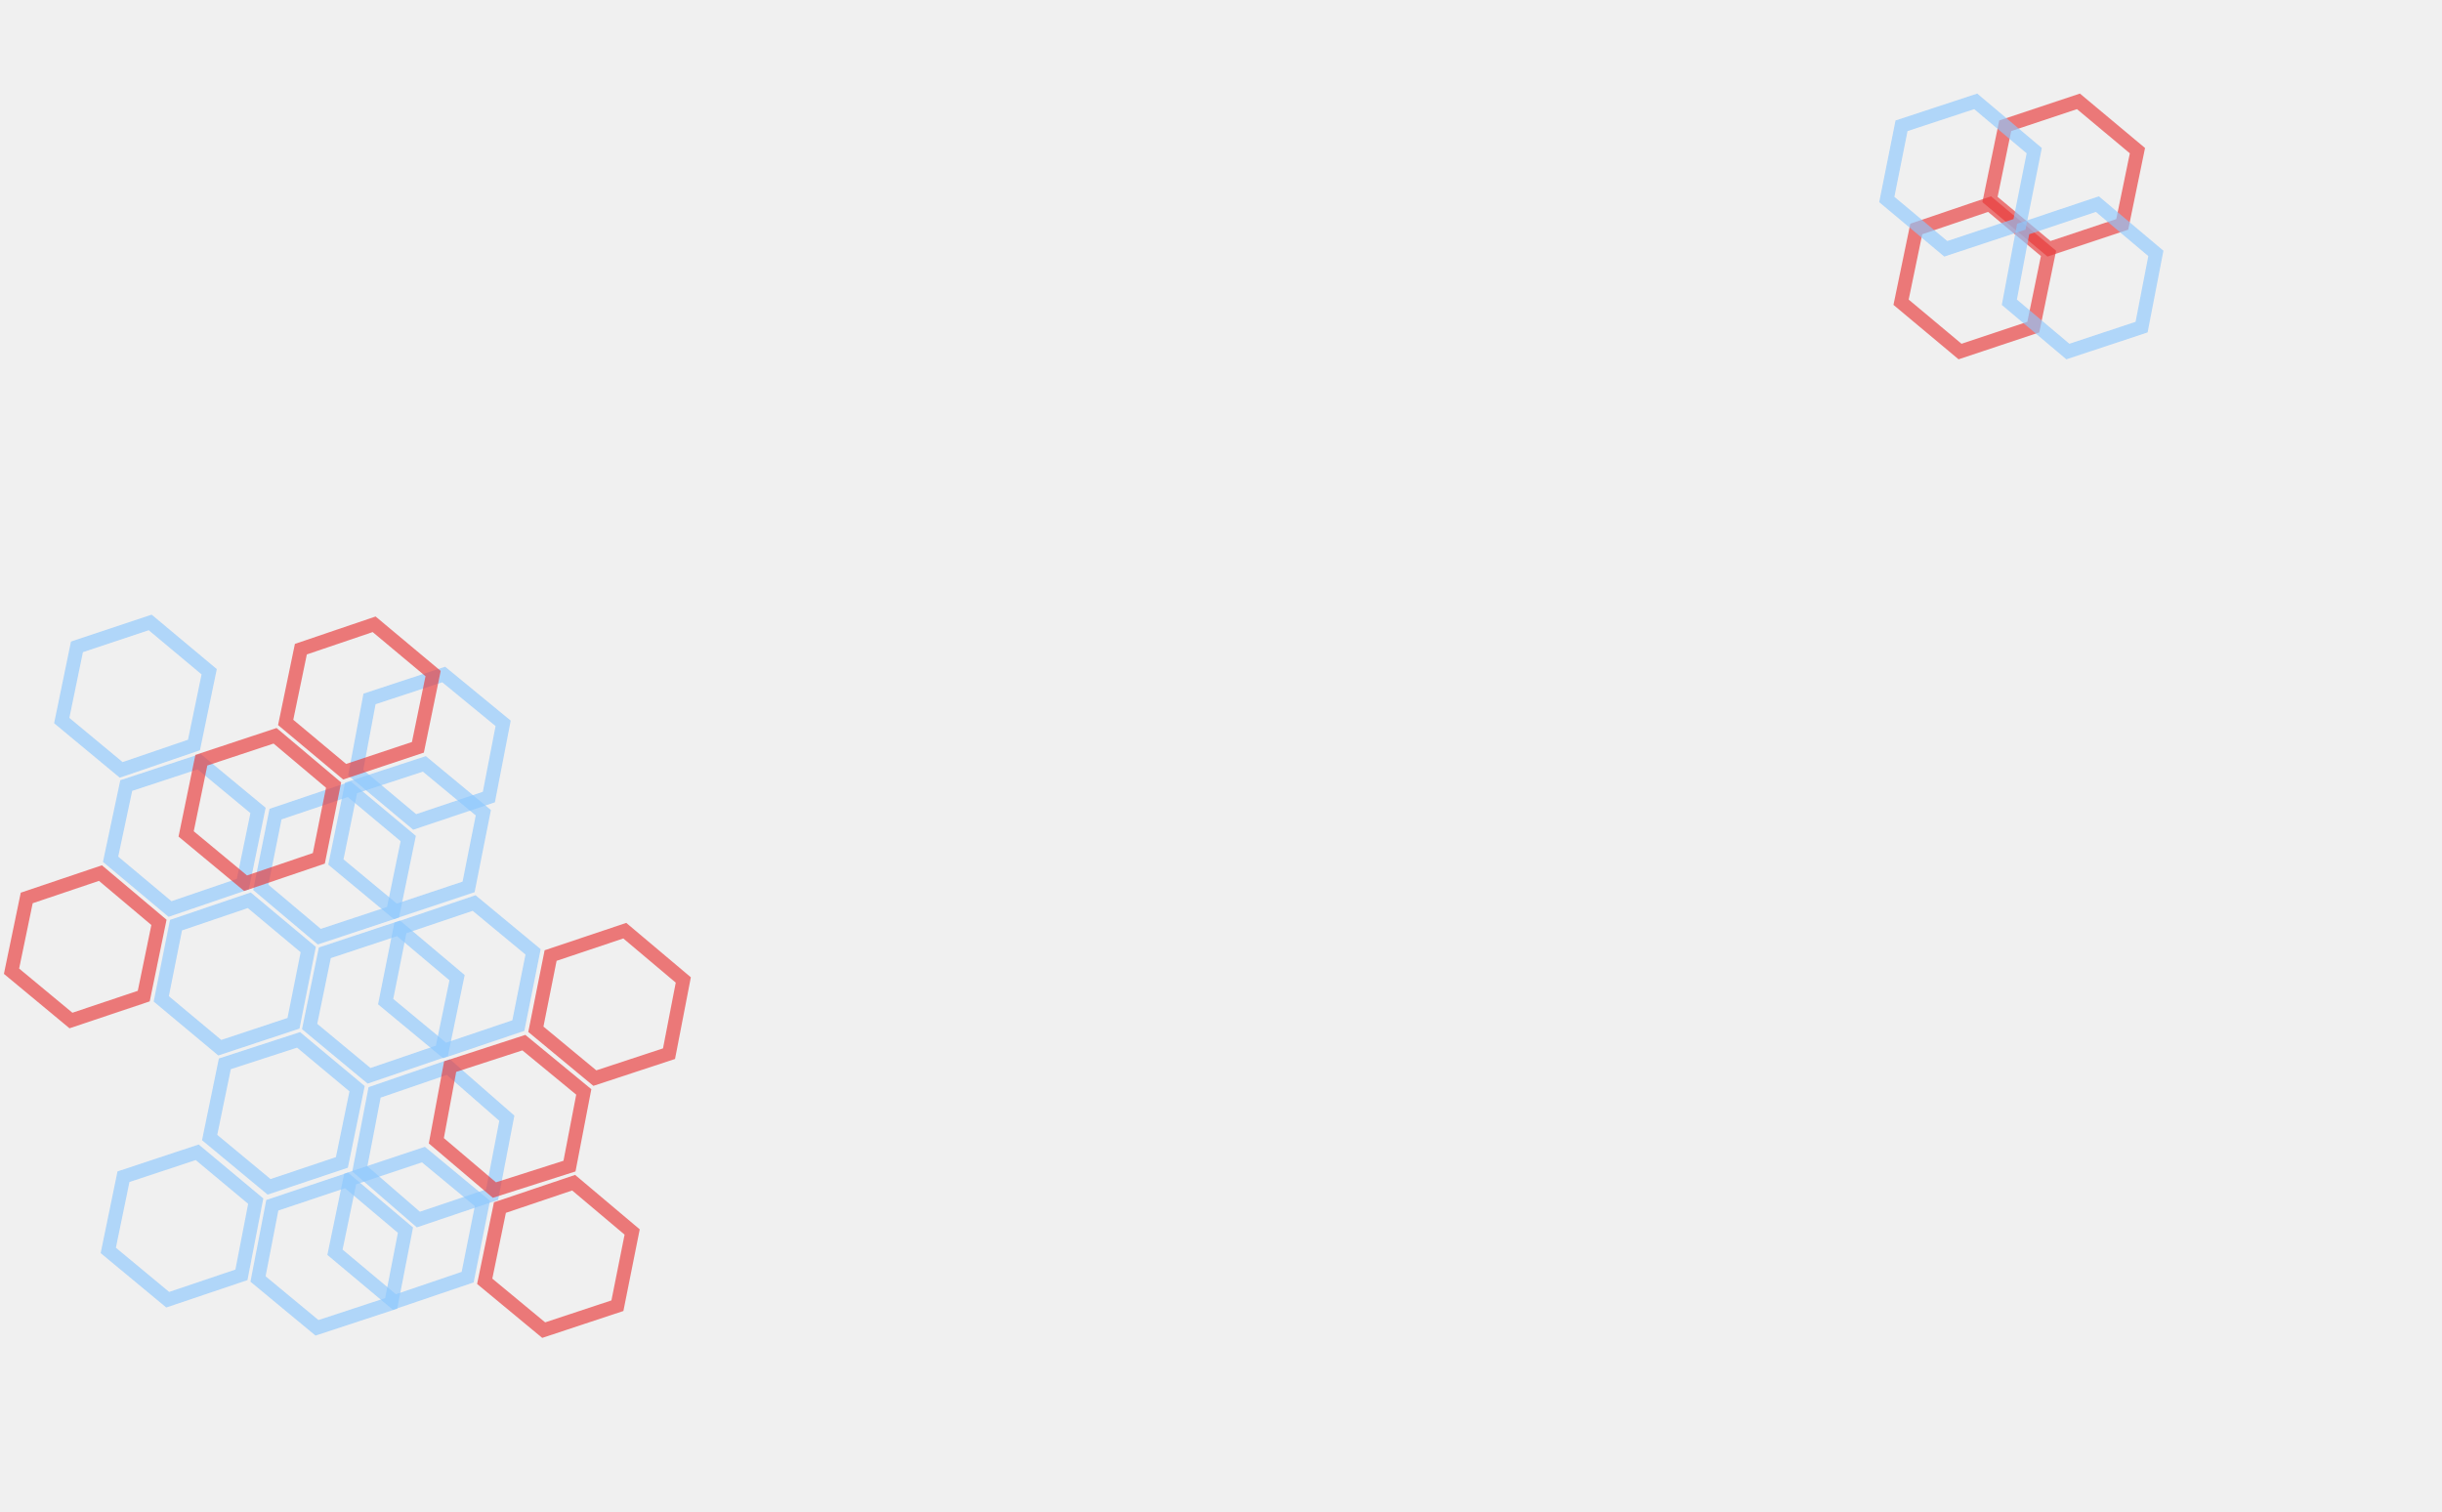
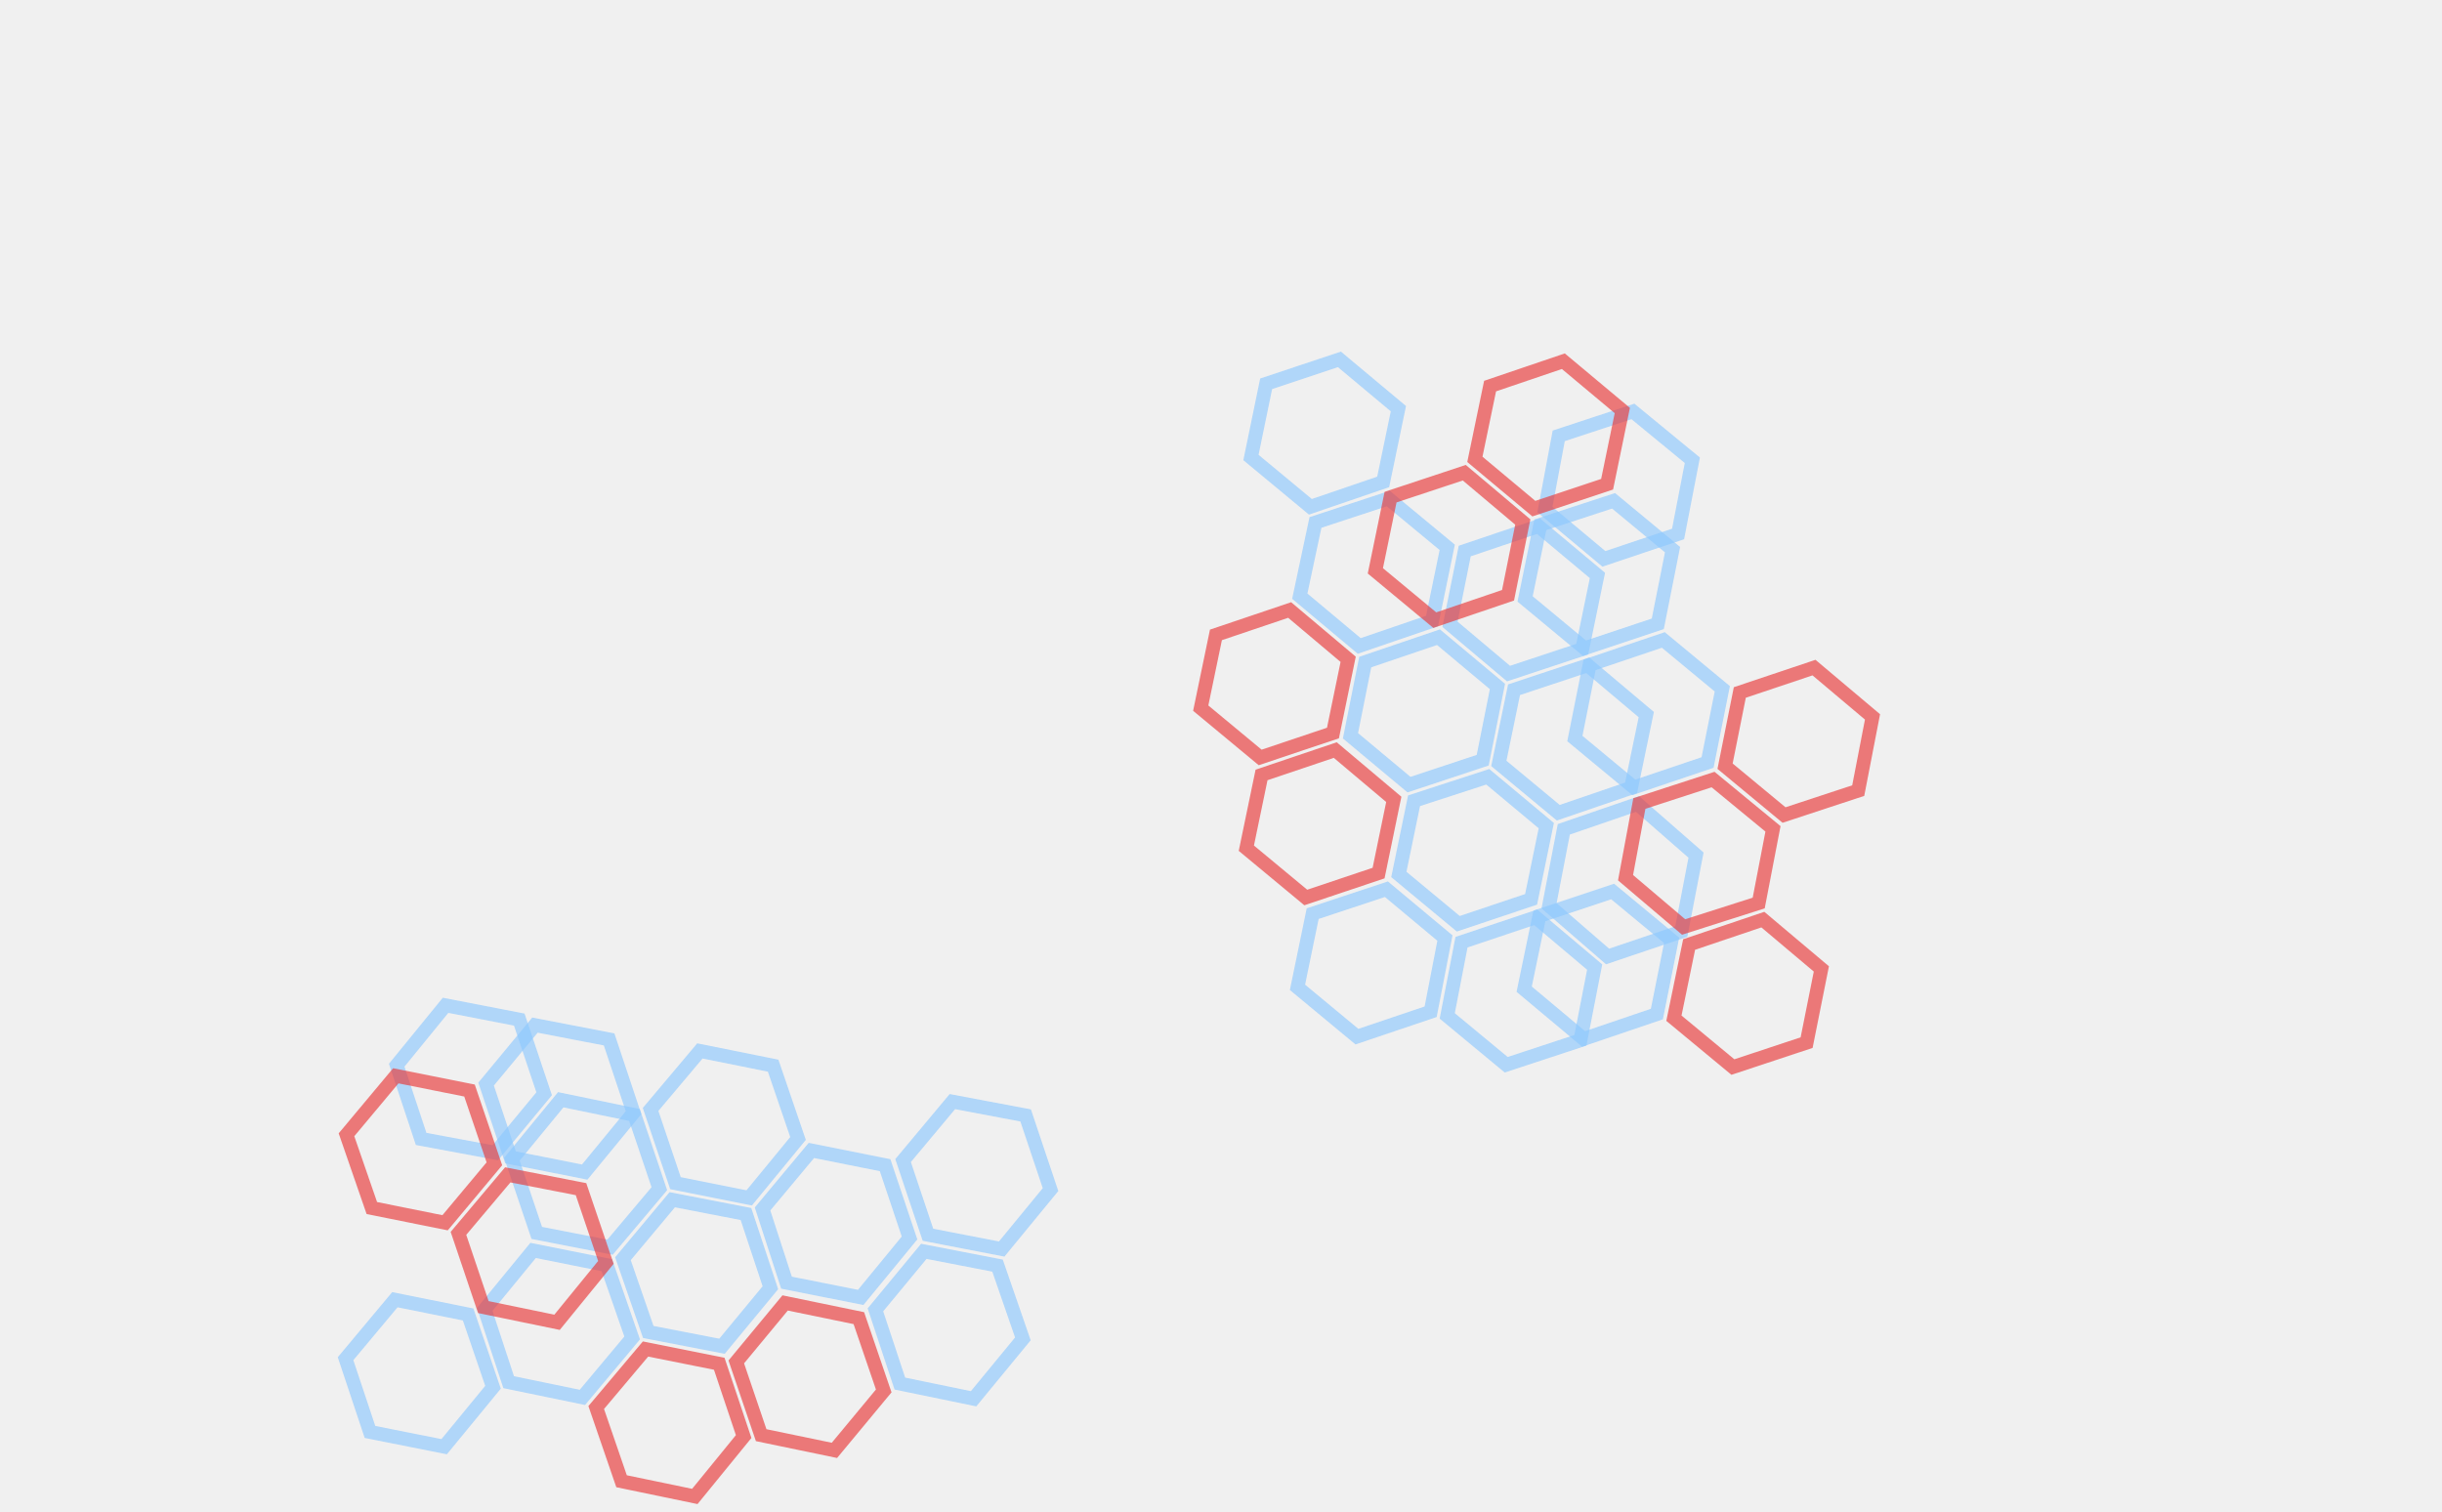
<svg xmlns="http://www.w3.org/2000/svg" version="1.1" id="Layer_1" x="0px" y="0px" viewBox="0 0 530 328" style="enable-background:new 0 0 530 328;" xml:space="preserve">
  <style type="text/css">
	.st0{opacity:0.65;fill:none;stroke:#8DC7FD;stroke-width:3;stroke-miterlimit:10;enable-background:new    ;}
	.st1{opacity:0.65;fill:#FFFFFF;stroke:#000000;stroke-width:3;stroke-miterlimit:10;enable-background:new    ;}
	.st2{opacity:0.65;fill:none;stroke:#E83838;stroke-width:3;stroke-miterlimit:10;enable-background:new    ;}
</style>
-   <polygon class="st0" points="42.1,161.7 26.3,167.1 13.4,156.4 16.7,140.4 32.6,135.1 45.4,145.8 " />
-   <path class="st1" d="M31.3,183.2" />
-   <polygon class="st2" points="31.2,216.2 15.4,221.5 2.5,210.8 5.8,194.9 21.8,189.5 34.5,200.2 " />
-   <polygon class="st0" points="63.7,222.1 47.7,227.4 35,216.8 38.2,200.8 54.1,195.4 66.9,206.1 " />
-   <polygon class="st0" points="52.7,191.9 36.9,197.3 24,186.5 27.4,170.5 43.2,165.3 56,175.9 " />
-   <polygon class="st0" points="85.3,198 69.3,203.3 56.6,192.6 59.8,176.7 75.8,171.3 88.6,182 " />
-   <polygon class="st0" points="106.1,173 90,178.4 77.2,167.7 80.2,151.7 96.3,146.4 109.2,157 " />
-   <polygon class="st2" points="69.2,186.3 53.3,191.7 40.4,181 43.7,165 59.7,159.7 72.4,170.4 " />
-   <polygon class="st0" points="101.7,192.5 85.8,197.8 72.9,187.1 76.2,171 92.1,165.8 104.9,176.4 " />
-   <polygon class="st2" points="90.7,162.2 74.8,167.5 62,156.8 65.3,140.9 81.2,135.5 94,146.2 " />
-   <polygon class="st0" points="52.4,276.7 36.4,282.1 23.5,271.4 26.8,255.4 42.8,250.1 55.5,260.7 " />
-   <polygon class="st0" points="84.9,282.9 68.8,288.2 56,277.6 59.1,261.6 75.2,256.2 88,267 " />
-   <polygon class="st0" points="95.9,228.1 80.1,233.5 67.2,222.8 70.5,206.8 86.5,201.5 99.2,212.2 " />
-   <polygon class="st0" points="74.2,252.3 58.4,257.6 45.5,246.9 48.8,230.9 64.8,225.7 77.5,236.3 " />
-   <polygon class="st0" points="106.8,259.3 90.8,264.7 78.1,253.7 81.3,237.1 97.3,231.6 110,242.7 " />
-   <polygon class="st0" points="112.5,222.6 96.5,228 83.7,217.4 86.9,201.4 102.9,196 115.7,206.6 " />
-   <polygon class="st0" points="101.5,277.2 85.6,282.6 72.7,271.8 76,255.9 91.9,250.6 104.7,261.2 " />
-   <polygon class="st2" points="134,283.4 118,288.7 105.2,278.1 108.5,262.1 124.5,256.7 137.2,267.4 " />
-   <polygon class="st2" points="145.2,228.7 129.1,234 116.3,223.4 119.5,207.4 135.6,202 148.3,212.7 " />
-   <polygon class="st2" points="123.6,253.1 107.3,258.3 94.7,247.6 97.7,231.5 113.7,226.3 126.7,237 " />
-   <polygon class="st2" points="460.6,48.7 444.7,54 431.9,43.3 435.2,27.3 451.1,22 463.9,32.7 " />
-   <polygon class="st2" points="441.3,71 425.4,76.3 412.6,65.6 415.9,49.7 431.8,44.3 444.6,55 " />
-   <polygon class="st0" points="438.3,48.7 422.3,54 409.5,43.3 412.7,27.3 428.8,22 441.5,32.7 " />
-   <polygon class="st0" points="464.8,71 448.8,76.3 436.1,65.6 439.1,49.7 455.2,44.3 467.9,55 " />
+   <polygon class="st0" points="300.2,104.6 284.4,110 271.5,99.3 274.8,83.3 290.7,78 303.5,88.7 " />
+   <path class="st1" d="M289.4,126.1" />
+   <polygon class="st2" points="289.3,159.1 273.5,164.4 260.6,153.7 263.9,137.8 279.9,132.4 292.6,143.1 " />
+   <polygon class="st0" points="321.8,165 305.8,170.3 293.1,159.7 296.3,143.7 312.2,138.3 325,149 " />
+   <polygon class="st0" points="310.8,134.8 295,140.2 282.1,129.4 285.5,113.4 301.3,108.2 314.1,118.8 " />
+   <polygon class="st0" points="343.4,140.9 327.4,146.2 314.7,135.5 317.9,119.6 333.9,114.2 346.7,124.9 " />
+   <polygon class="st0" points="364.2,115.9 348.1,121.3 335.3,110.6 338.3,94.6 354.4,89.3 367.3,99.9 " />
+   <polygon class="st2" points="327.3,129.2 311.4,134.6 298.5,123.9 301.8,107.9 317.8,102.6 330.5,113.3 " />
+   <polygon class="st0" points="359.8,135.4 343.9,140.7 331,130 334.3,113.9 350.2,108.7 363,119.3 " />
+   <polygon class="st2" points="348.8,105.1 332.9,110.4 320.1,99.7 323.4,83.8 339.3,78.4 352.1,89.1 " />
+   <polygon class="st0" points="310.5,219.6 294.5,225 281.6,214.3 284.9,198.3 300.9,193 313.6,203.6 " />
+   <polygon class="st0" points="343,225.8 326.9,231.1 314.1,220.5 317.2,204.5 333.3,199.1 346.1,209.9 " />
+   <polygon class="st0" points="354,171 338.2,176.4 325.3,165.7 328.6,149.7 344.6,144.4 357.3,155.1 " />
+   <polygon class="st0" points="332.3,195.2 316.5,200.5 303.6,189.8 306.9,173.8 322.9,168.6 335.6,179.2 " />
+   <polygon class="st0" points="364.9,202.2 348.9,207.6 336.2,196.6 339.4,180 355.4,174.5 368.1,185.6 " />
+   <polygon class="st0" points="370.6,165.5 354.6,170.9 341.8,160.3 345,144.3 361,138.9 373.8,149.5 " />
+   <polygon class="st0" points="359.6,220.1 343.7,225.5 330.8,214.7 334.1,198.8 350,193.5 362.8,204.1 " />
+   <polygon class="st2" points="392.1,226.3 376.1,231.6 363.3,221 366.6,205 382.6,199.6 395.3,210.3 " />
+   <polygon class="st2" points="403.3,171.6 387.2,176.9 374.4,166.3 377.6,150.3 393.7,144.9 406.4,155.6 " />
+   <polygon class="st2" points="381.7,196 365.4,201.2 352.8,190.5 355.8,174.4 371.8,169.2 384.8,179.9 " />
+   <polygon class="st2" points="299.2,189.5 283.4,194.8 270.5,184.1 273.8,168.2 289.8,162.8 302.5,173.5 " />
+   <polygon class="st0" points="101.6,285.3 107,301.1 96.4,314 80.3,310.8 75,294.9 85.7,282.1 " />
+   <path class="st1" d="M123.1,296" />
+   <polygon class="st2" points="156.1,296 161.4,311.8 150.8,324.8 134.9,321.5 129.4,305.5 140.1,292.8 " />
+   <polygon class="st0" points="161.9,263.5 167.2,279.5 156.7,292.2 140.7,289.1 135.2,273.2 145.9,260.4 " />
+   <polygon class="st0" points="131.7,274.6 137.2,290.4 126.4,303.3 110.4,300 105.2,284.2 115.7,271.4 " />
+   <polygon class="st0" points="137.7,242 143.1,258 132.4,270.7 116.5,267.6 111.1,251.6 121.7,238.7 " />
+   <polygon class="st0" points="112.7,221.3 118.1,237.4 107.5,250.2 91.4,247.2 86.1,231.2 96.7,218.2 " />
+   <polygon class="st2" points="126.1,258.1 131.5,274 120.9,287 104.9,283.7 99.5,267.7 110.2,255 " />
+   <polygon class="st0" points="132.2,225.6 137.5,241.5 126.9,254.4 110.8,251.2 105.5,235.3 116.1,222.5 " />
+   <polygon class="st2" points="101.9,236.7 107.3,252.6 96.6,265.4 80.7,262.2 75.2,246.3 85.9,233.5 " />
+   <polygon class="st0" points="216.5,274.7 222,290.6 211.3,303.6 195.3,300.3 190,284.3 200.5,271.6 " />
+   <polygon class="st0" points="222.6,242.1 228,258.2 217.4,271.1 201.4,268 196,251.9 206.7,239.1 " />
+   <polygon class="st0" points="167.8,231.3 173.2,247.1 162.6,260 146.6,256.8 141.2,240.8 151.9,228.1 " />
+   <polygon class="st0" points="192.1,252.9 197.4,268.7 186.8,281.6 170.7,278.4 165.5,262.4 176.1,249.7 " />
+   <polygon class="st2" points="186.4,286.1 191.8,301.9 181.1,314.8 165.2,311.5 159.8,295.6 170.4,282.8 " />
</svg>
